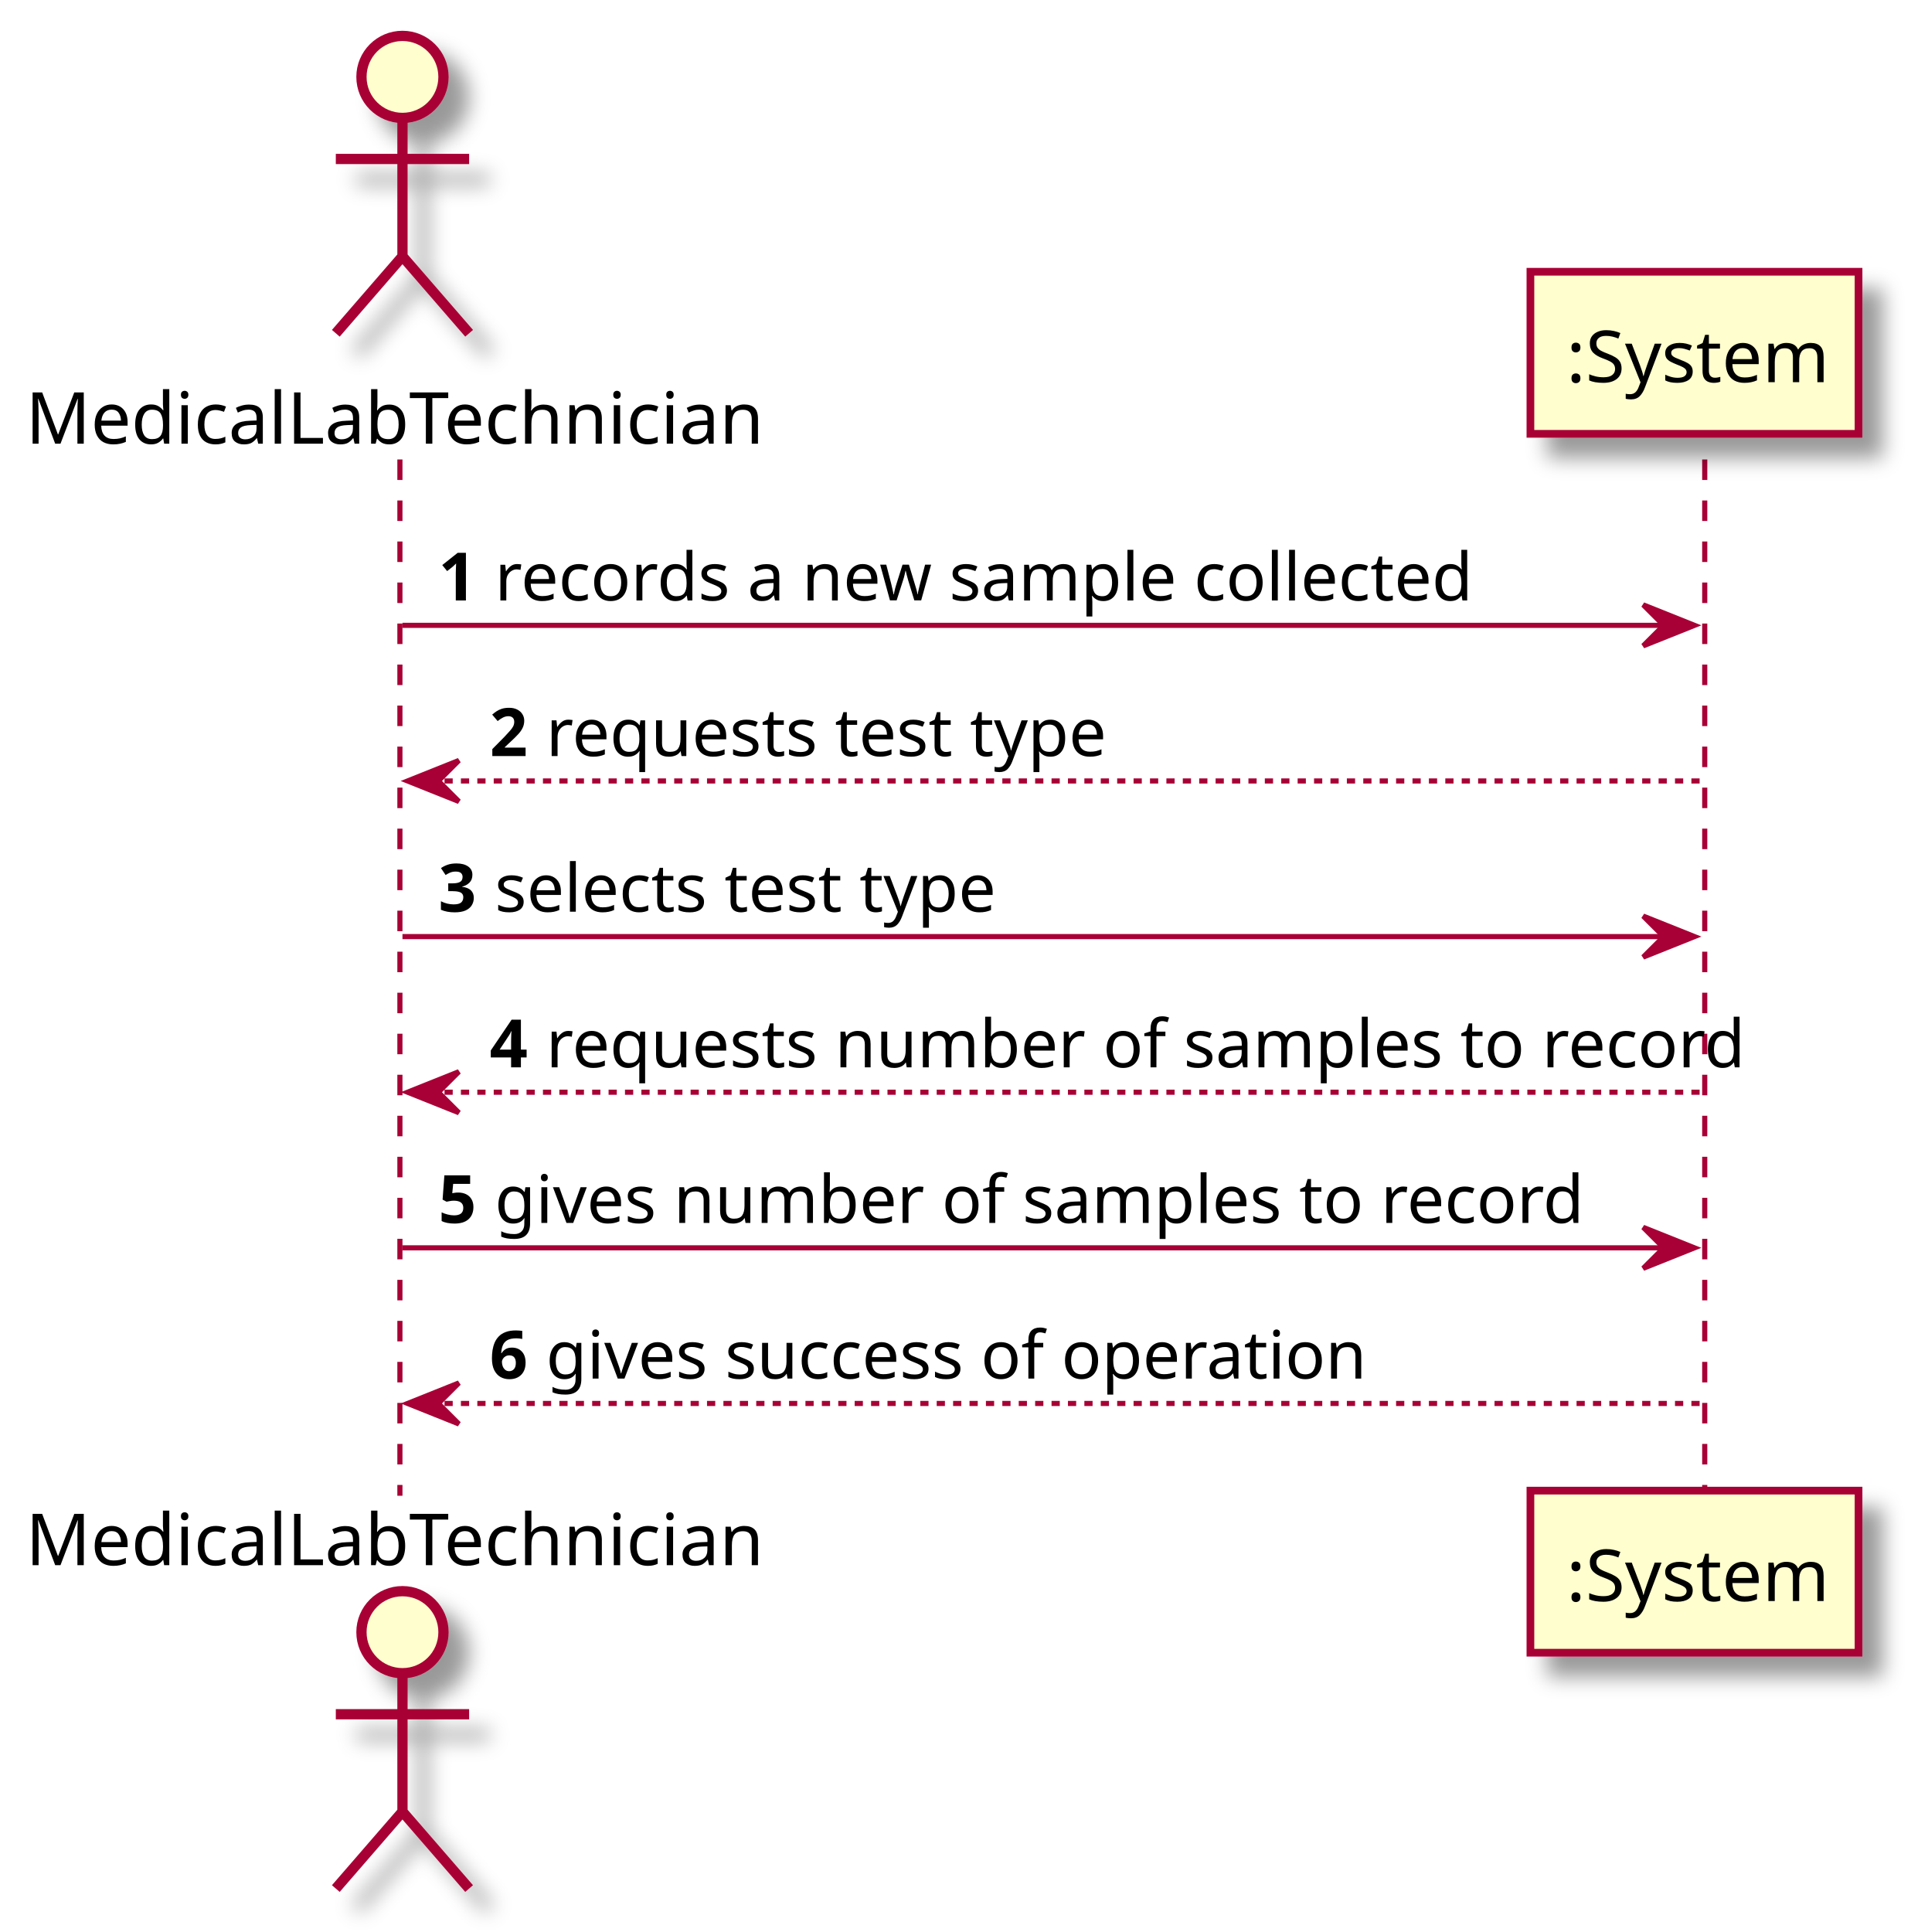
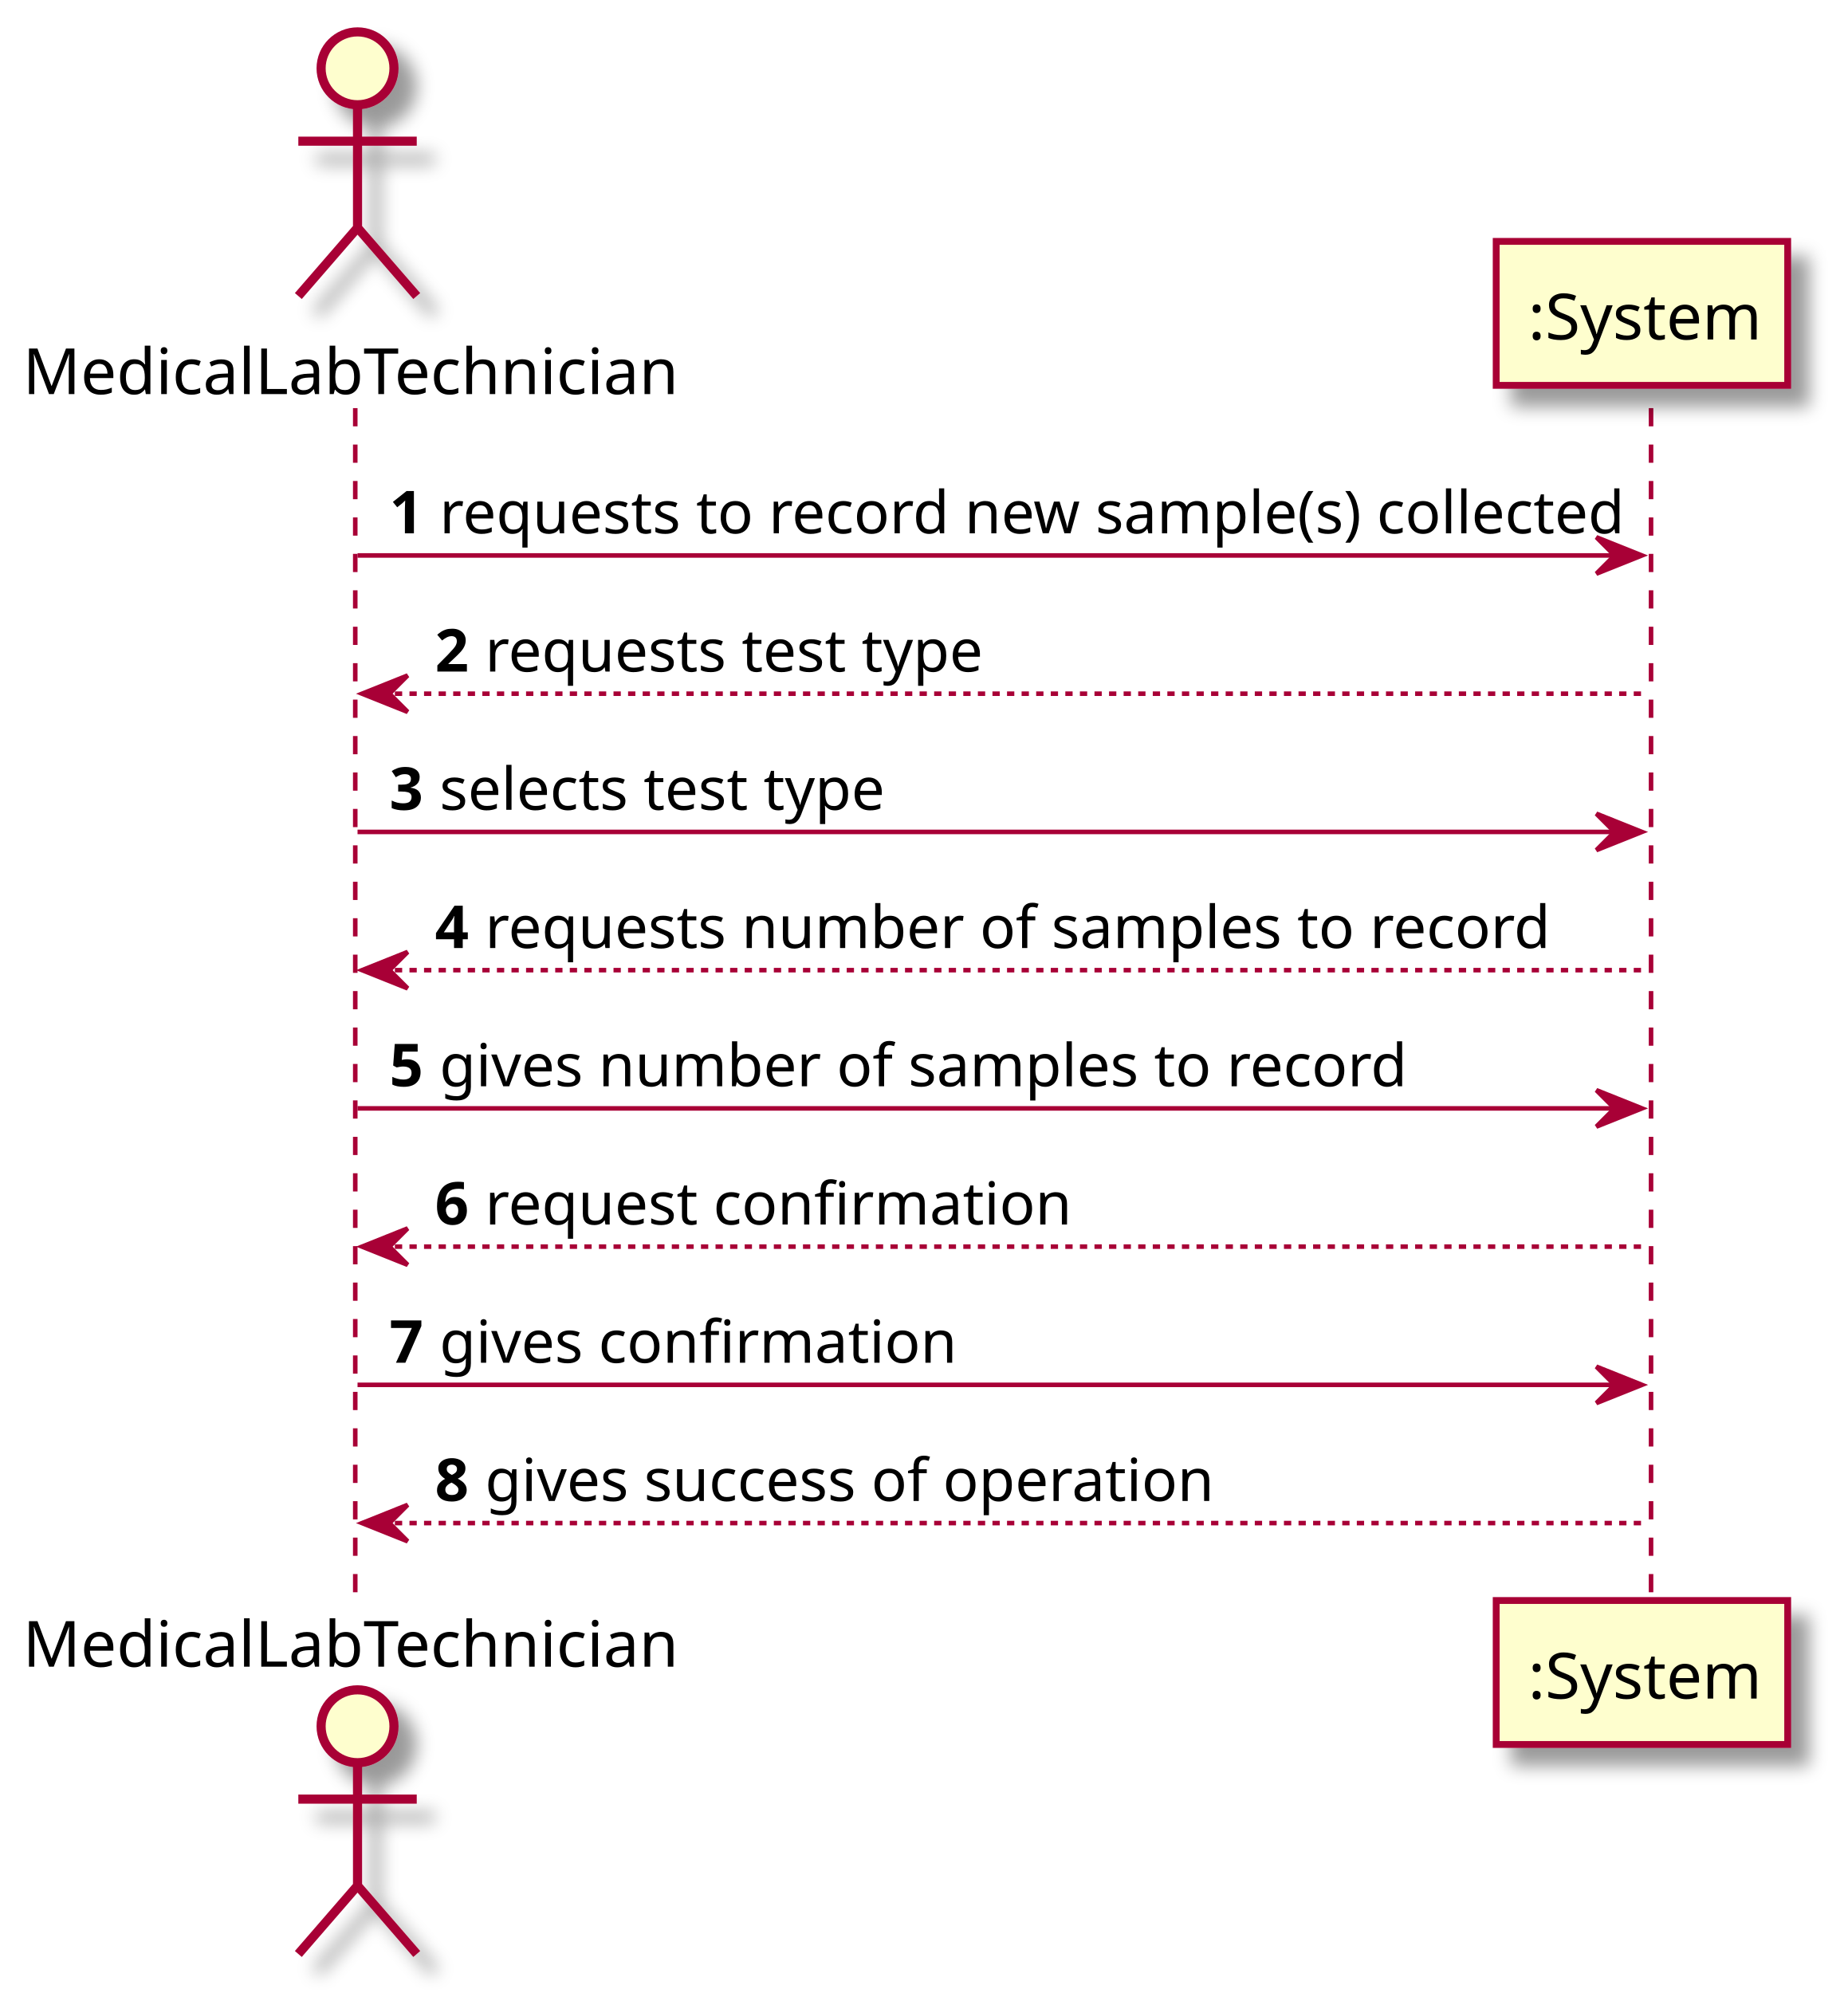
- <svg xmlns="http://www.w3.org/2000/svg" contentScriptType="application/ecmascript" contentStyleType="text/css" height="471.25px" preserveAspectRatio="none" style="width:470px;height:471px;" version="1.1" viewBox="0 0 470 471" width="470px" zoomAndPan="magnify">
+ <svg xmlns="http://www.w3.org/2000/svg" contentScriptType="application/ecmascript" contentStyleType="text/css" height="547.5px" preserveAspectRatio="none" style="width:507px;height:547px;" version="1.1" viewBox="0 0 507 547" width="507.5px" zoomAndPan="magnify">
  <defs>
-     <filter height="300%" id="fw6biyesmz6oi" width="300%" x="-1" y="-1">
+     <filter height="300%" id="f17ao2lhr0ddql" width="300%" x="-1" y="-1">
      <feGaussianBlur result="blurOut" stdDeviation="2.5" />
      <feColorMatrix in="blurOut" result="blurOut2" type="matrix" values="0 0 0 0 0 0 0 0 0 0 0 0 0 0 0 0 0 0 .4 0" />
      <feOffset dx="5.0" dy="5.0" in="blurOut2" result="blurOut3" />
      <feBlend in="SourceGraphic" in2="blurOut3" mode="normal" />
    </filter>
  </defs>
  <g>
-     <line style="stroke:#A80036;stroke-width:1.25;stroke-dasharray:5.0,5.0;" x1="97.5" x2="97.5" y1="112.012" y2="364.648" />
-     <line style="stroke:#A80036;stroke-width:1.25;stroke-dasharray:5.0,5.0;" x1="415.625" x2="415.625" y1="112.012" y2="364.648" />
+     <line style="stroke:#A80036;stroke-width:1.25;stroke-dasharray:5.0,5.0;" x1="97.5" x2="97.5" y1="112.012" y2="440.527" />
+     <line style="stroke:#A80036;stroke-width:1.25;stroke-dasharray:5.0,5.0;" x1="453.125" x2="453.125" y1="112.012" y2="440.527" />
    <text fill="#000000" font-family="sans-serif" font-size="17.5" lengthAdjust="spacing" textLength="176.25" x="6.25" y="108.166">MedicalLabTechnician</text>
-     <ellipse cx="98.125" cy="18.75" fill="#FEFECE" filter="url(#fw6biyesmz6oi)" rx="10" ry="10" style="stroke:#A80036;stroke-width:2.5;" />
-     <path d="M98.125,28.75 L98.125,62.5 M81.875,38.75 L114.375,38.75 M98.125,62.5 L81.875,81.25 M98.125,62.5 L114.375,81.25 " fill="none" filter="url(#fw6biyesmz6oi)" style="stroke:#A80036;stroke-width:2.5;" />
-     <text fill="#000000" font-family="sans-serif" font-size="17.5" lengthAdjust="spacing" textLength="176.25" x="6.25" y="381.565">MedicalLabTechnician</text>
-     <ellipse cx="98.125" cy="397.91" fill="#FEFECE" filter="url(#fw6biyesmz6oi)" rx="10" ry="10" style="stroke:#A80036;stroke-width:2.5;" />
-     <path d="M98.125,407.91 L98.125,441.66 M81.875,417.91 L114.375,417.91 M98.125,441.66 L81.875,460.41 M98.125,441.66 L114.375,460.41 " fill="none" filter="url(#fw6biyesmz6oi)" style="stroke:#A80036;stroke-width:2.5;" />
-     <rect fill="#FEFECE" filter="url(#fw6biyesmz6oi)" height="39.512" style="stroke:#A80036;stroke-width:1.875;" width="80" x="373.125" y="66.25" />
-     <text fill="#000000" font-family="sans-serif" font-size="17.5" lengthAdjust="spacing" textLength="62.5" x="381.875" y="93.166">:System</text>
-     <rect fill="#FEFECE" filter="url(#fw6biyesmz6oi)" height="39.512" style="stroke:#A80036;stroke-width:1.875;" width="80" x="373.125" y="363.398" />
-     <text fill="#000000" font-family="sans-serif" font-size="17.5" lengthAdjust="spacing" textLength="62.5" x="381.875" y="390.315">:System</text>
-     <polygon fill="#A80036" points="400.625,147.451,413.125,152.451,400.625,157.451,405.625,152.451" style="stroke:#A80036;stroke-width:1.25;" />
-     <line style="stroke:#A80036;stroke-width:1.25;" x1="98.125" x2="408.125" y1="152.451" y2="152.451" />
+     <ellipse cx="98.125" cy="18.75" fill="#FEFECE" filter="url(#f17ao2lhr0ddql)" rx="10" ry="10" style="stroke:#A80036;stroke-width:2.5;" />
+     <path d="M98.125,28.75 L98.125,62.5 M81.875,38.75 L114.375,38.75 M98.125,62.5 L81.875,81.25 M98.125,62.5 L114.375,81.25 " fill="none" filter="url(#f17ao2lhr0ddql)" style="stroke:#A80036;stroke-width:2.5;" />
+     <text fill="#000000" font-family="sans-serif" font-size="17.5" lengthAdjust="spacing" textLength="176.25" x="6.25" y="457.444">MedicalLabTechnician</text>
+     <ellipse cx="98.125" cy="473.789" fill="#FEFECE" filter="url(#f17ao2lhr0ddql)" rx="10" ry="10" style="stroke:#A80036;stroke-width:2.5;" />
+     <path d="M98.125,483.789 L98.125,517.539 M81.875,493.789 L114.375,493.789 M98.125,517.539 L81.875,536.289 M98.125,517.539 L114.375,536.289 " fill="none" filter="url(#f17ao2lhr0ddql)" style="stroke:#A80036;stroke-width:2.5;" />
+     <rect fill="#FEFECE" filter="url(#f17ao2lhr0ddql)" height="39.512" style="stroke:#A80036;stroke-width:1.875;" width="80" x="410.625" y="66.25" />
+     <text fill="#000000" font-family="sans-serif" font-size="17.5" lengthAdjust="spacing" textLength="62.5" x="419.375" y="93.166">:System</text>
+     <rect fill="#FEFECE" filter="url(#f17ao2lhr0ddql)" height="39.512" style="stroke:#A80036;stroke-width:1.875;" width="80" x="410.625" y="439.277" />
+     <text fill="#000000" font-family="sans-serif" font-size="17.5" lengthAdjust="spacing" textLength="62.5" x="419.375" y="466.194">:System</text>
+     <polygon fill="#A80036" points="438.125,147.451,450.625,152.451,438.125,157.451,443.125,152.451" style="stroke:#A80036;stroke-width:1.25;" />
+     <line style="stroke:#A80036;stroke-width:1.25;" x1="98.125" x2="445.625" y1="152.451" y2="152.451" />
    <text fill="#000000" font-family="sans-serif" font-size="16.25" font-weight="bold" lengthAdjust="spacing" textLength="8.75" x="106.875" y="146.381">1</text>
-     <text fill="#000000" font-family="sans-serif" font-size="16.25" lengthAdjust="spacing" textLength="228.75" x="120.625" y="146.381">records a new sample collected</text>
+     <text fill="#000000" font-family="sans-serif" font-size="16.25" lengthAdjust="spacing" textLength="311.25" x="120.625" y="146.381">requests to record new sample(s) collected</text>
    <polygon fill="#A80036" points="111.875,185.391,99.375,190.391,111.875,195.391,106.875,190.391" style="stroke:#A80036;stroke-width:1.25;" />
-     <line style="stroke:#A80036;stroke-width:1.25;stroke-dasharray:2.0,2.0;" x1="104.375" x2="414.375" y1="190.391" y2="190.391" />
+     <line style="stroke:#A80036;stroke-width:1.25;stroke-dasharray:2.0,2.0;" x1="104.375" x2="451.875" y1="190.391" y2="190.391" />
    <text fill="#000000" font-family="sans-serif" font-size="16.25" font-weight="bold" lengthAdjust="spacing" textLength="8.75" x="119.375" y="184.32">2</text>
    <text fill="#000000" font-family="sans-serif" font-size="16.25" lengthAdjust="spacing" textLength="131.25" x="133.125" y="184.32">requests test type</text>
-     <polygon fill="#A80036" points="400.625,223.33,413.125,228.33,400.625,233.33,405.625,228.33" style="stroke:#A80036;stroke-width:1.25;" />
-     <line style="stroke:#A80036;stroke-width:1.25;" x1="98.125" x2="408.125" y1="228.33" y2="228.33" />
+     <polygon fill="#A80036" points="438.125,223.33,450.625,228.33,438.125,233.33,443.125,228.33" style="stroke:#A80036;stroke-width:1.25;" />
+     <line style="stroke:#A80036;stroke-width:1.25;" x1="98.125" x2="445.625" y1="228.33" y2="228.33" />
    <text fill="#000000" font-family="sans-serif" font-size="16.25" font-weight="bold" lengthAdjust="spacing" textLength="8.75" x="106.875" y="222.26">3</text>
    <text fill="#000000" font-family="sans-serif" font-size="16.25" lengthAdjust="spacing" textLength="121.25" x="120.625" y="222.26">selects test type</text>
    <polygon fill="#A80036" points="111.875,261.269,99.375,266.269,111.875,271.269,106.875,266.269" style="stroke:#A80036;stroke-width:1.25;" />
-     <line style="stroke:#A80036;stroke-width:1.25;stroke-dasharray:2.0,2.0;" x1="104.375" x2="414.375" y1="266.269" y2="266.269" />
+     <line style="stroke:#A80036;stroke-width:1.25;stroke-dasharray:2.0,2.0;" x1="104.375" x2="451.875" y1="266.269" y2="266.269" />
    <text fill="#000000" font-family="sans-serif" font-size="16.25" font-weight="bold" lengthAdjust="spacing" textLength="8.75" x="119.375" y="260.199">4</text>
    <text fill="#000000" font-family="sans-serif" font-size="16.25" lengthAdjust="spacing" textLength="273.75" x="133.125" y="260.199">requests number of samples to record</text>
-     <polygon fill="#A80036" points="400.625,299.209,413.125,304.209,400.625,309.209,405.625,304.209" style="stroke:#A80036;stroke-width:1.25;" />
-     <line style="stroke:#A80036;stroke-width:1.25;" x1="98.125" x2="408.125" y1="304.209" y2="304.209" />
+     <polygon fill="#A80036" points="438.125,299.209,450.625,304.209,438.125,309.209,443.125,304.209" style="stroke:#A80036;stroke-width:1.25;" />
+     <line style="stroke:#A80036;stroke-width:1.25;" x1="98.125" x2="445.625" y1="304.209" y2="304.209" />
    <text fill="#000000" font-family="sans-serif" font-size="16.25" font-weight="bold" lengthAdjust="spacing" textLength="8.75" x="106.875" y="298.138">5</text>
    <text fill="#000000" font-family="sans-serif" font-size="16.25" lengthAdjust="spacing" textLength="247.5" x="120.625" y="298.138">gives number of samples to record</text>
    <polygon fill="#A80036" points="111.875,337.148,99.375,342.148,111.875,347.148,106.875,342.148" style="stroke:#A80036;stroke-width:1.25;" />
-     <line style="stroke:#A80036;stroke-width:1.25;stroke-dasharray:2.0,2.0;" x1="104.375" x2="414.375" y1="342.148" y2="342.148" />
+     <line style="stroke:#A80036;stroke-width:1.25;stroke-dasharray:2.0,2.0;" x1="104.375" x2="451.875" y1="342.148" y2="342.148" />
    <text fill="#000000" font-family="sans-serif" font-size="16.25" font-weight="bold" lengthAdjust="spacing" textLength="8.75" x="119.375" y="336.078">6</text>
-     <text fill="#000000" font-family="sans-serif" font-size="16.25" lengthAdjust="spacing" textLength="191.25" x="133.125" y="336.078">gives success of operation</text>
+     <text fill="#000000" font-family="sans-serif" font-size="16.25" lengthAdjust="spacing" textLength="146.25" x="133.125" y="336.078">request confirmation</text>
+     <polygon fill="#A80036" points="438.125,375.088,450.625,380.088,438.125,385.088,443.125,380.088" style="stroke:#A80036;stroke-width:1.25;" />
+     <line style="stroke:#A80036;stroke-width:1.25;" x1="98.125" x2="445.625" y1="380.088" y2="380.088" />
+     <text fill="#000000" font-family="sans-serif" font-size="16.25" font-weight="bold" lengthAdjust="spacing" textLength="8.75" x="106.875" y="374.017">7</text>
+     <text fill="#000000" font-family="sans-serif" font-size="16.25" lengthAdjust="spacing" textLength="128.75" x="120.625" y="374.017">gives confirmation</text>
+     <polygon fill="#A80036" points="111.875,413.027,99.375,418.027,111.875,423.027,106.875,418.027" style="stroke:#A80036;stroke-width:1.25;" />
+     <line style="stroke:#A80036;stroke-width:1.25;stroke-dasharray:2.0,2.0;" x1="104.375" x2="451.875" y1="418.027" y2="418.027" />
+     <text fill="#000000" font-family="sans-serif" font-size="16.25" font-weight="bold" lengthAdjust="spacing" textLength="8.75" x="119.375" y="411.957">8</text>
+     <text fill="#000000" font-family="sans-serif" font-size="16.25" lengthAdjust="spacing" textLength="191.25" x="133.125" y="411.957">gives success of operation</text>
  </g>
</svg>
